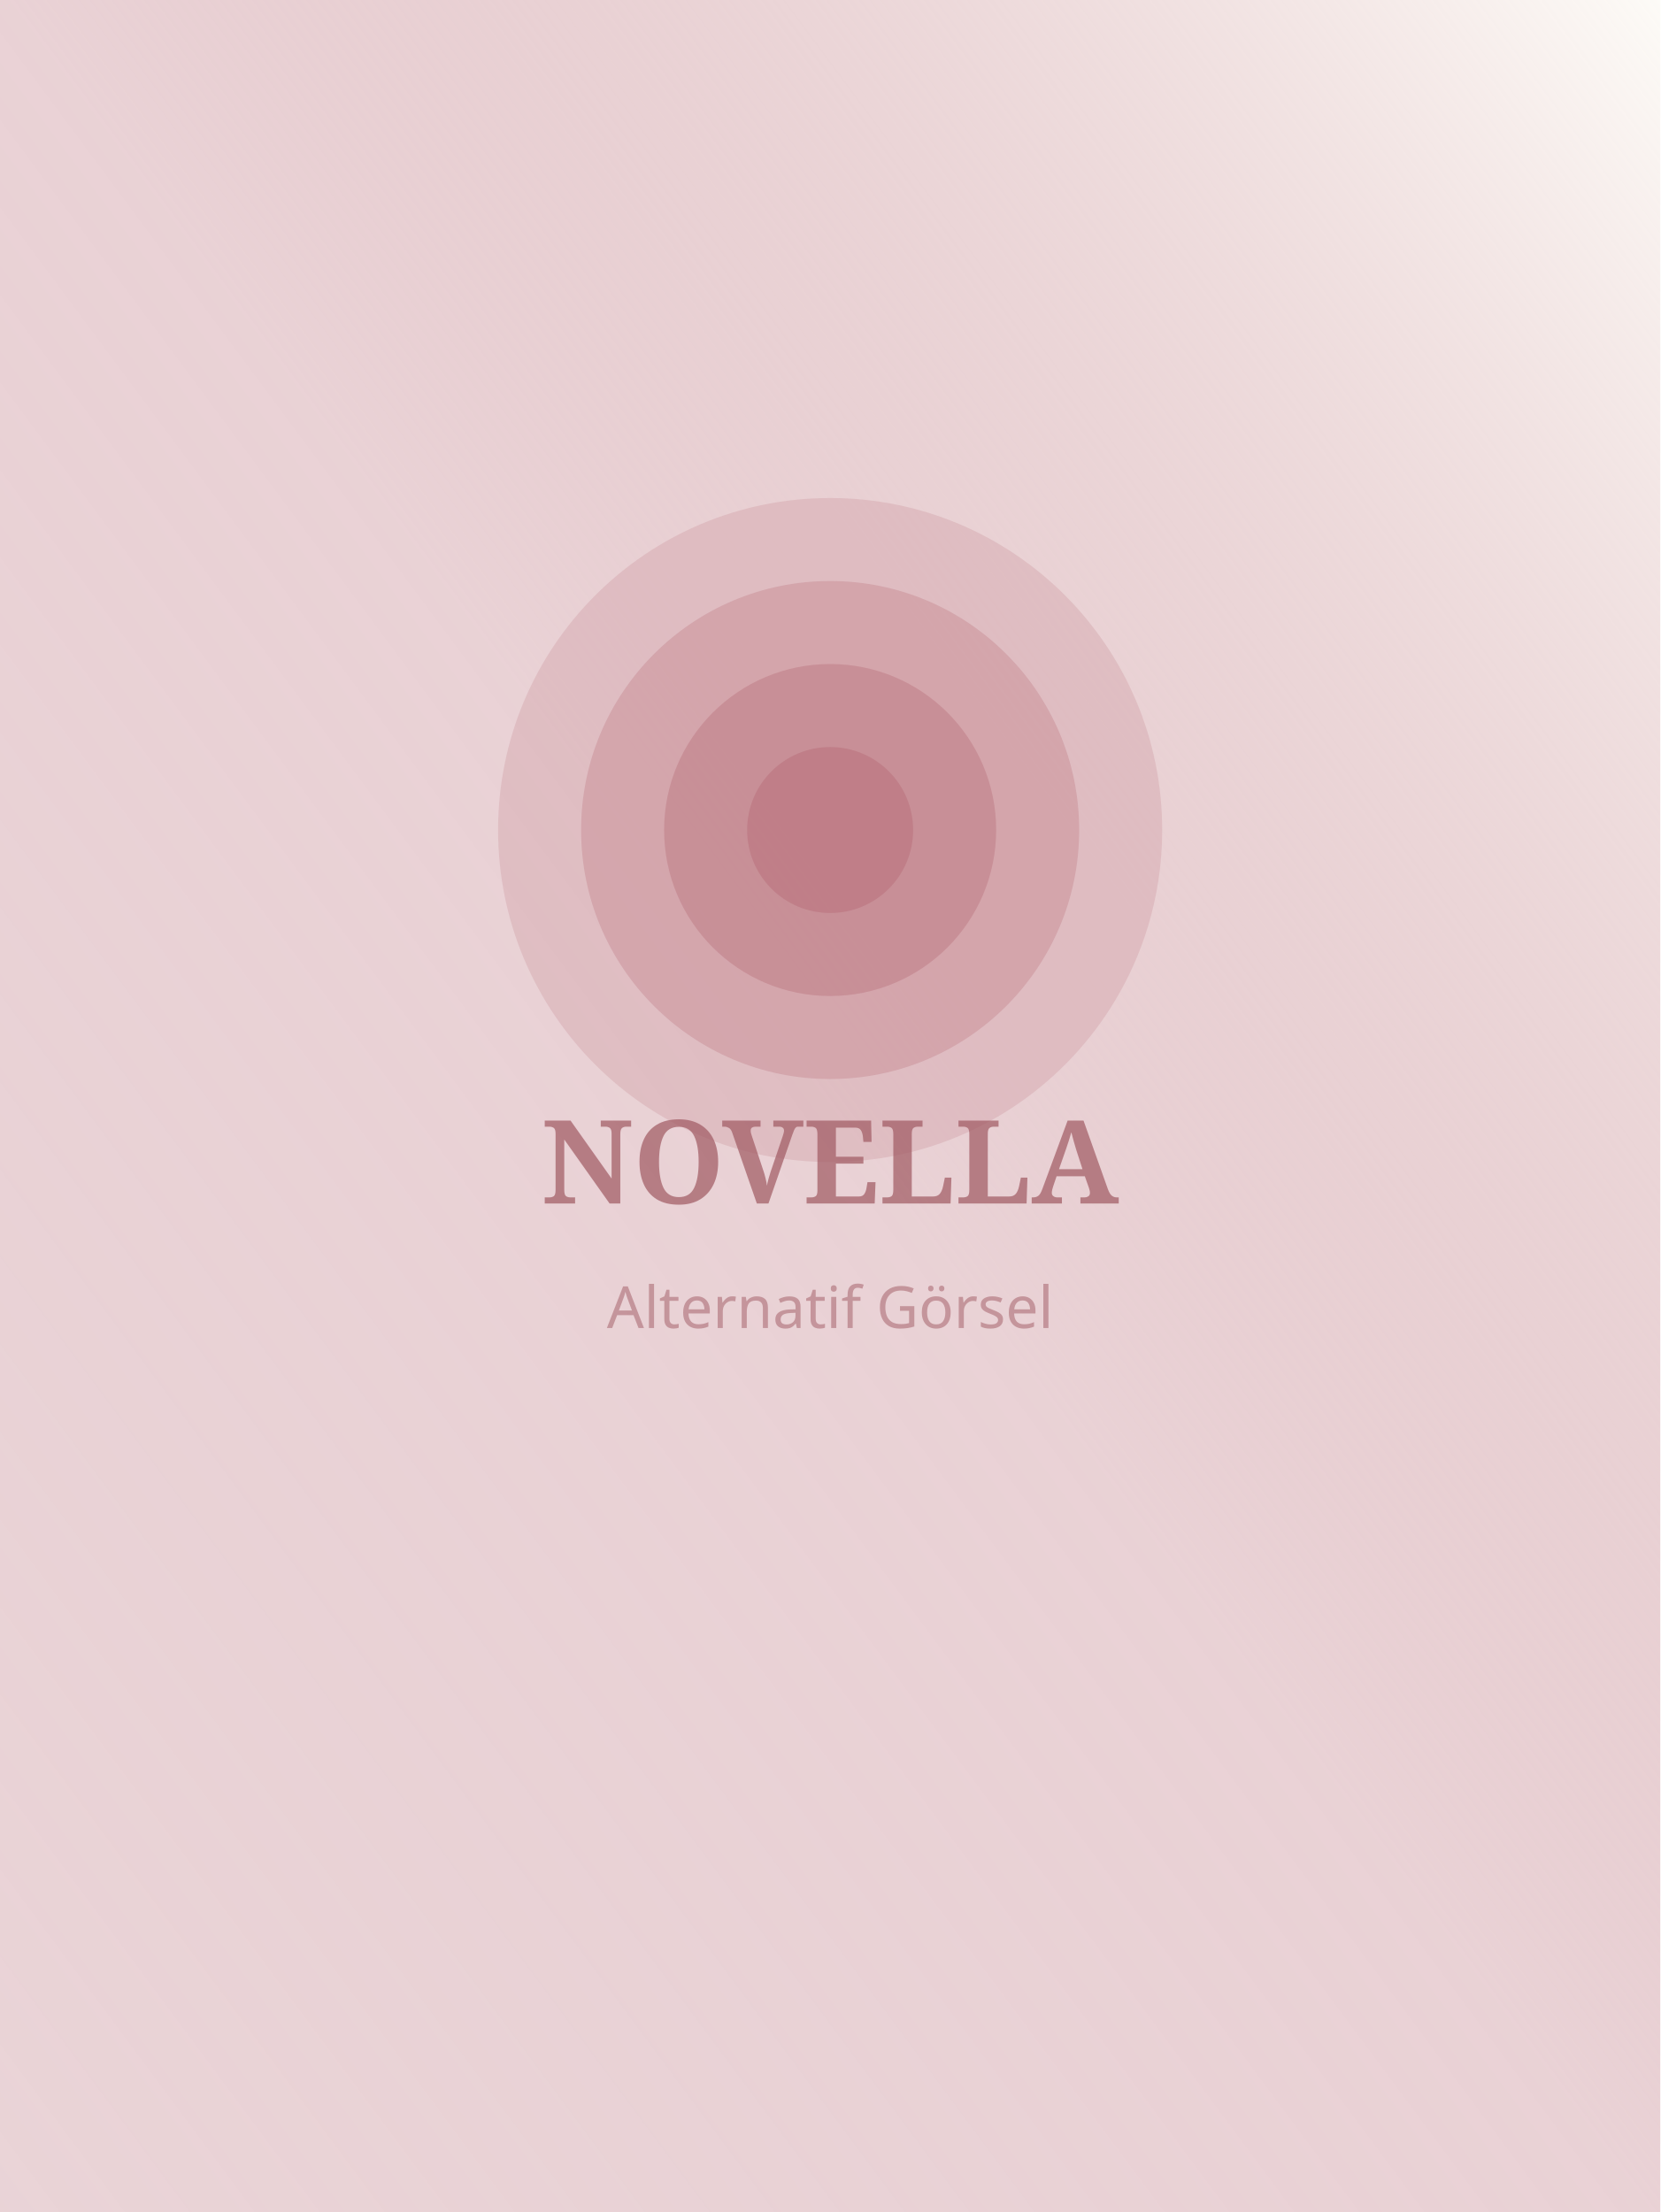
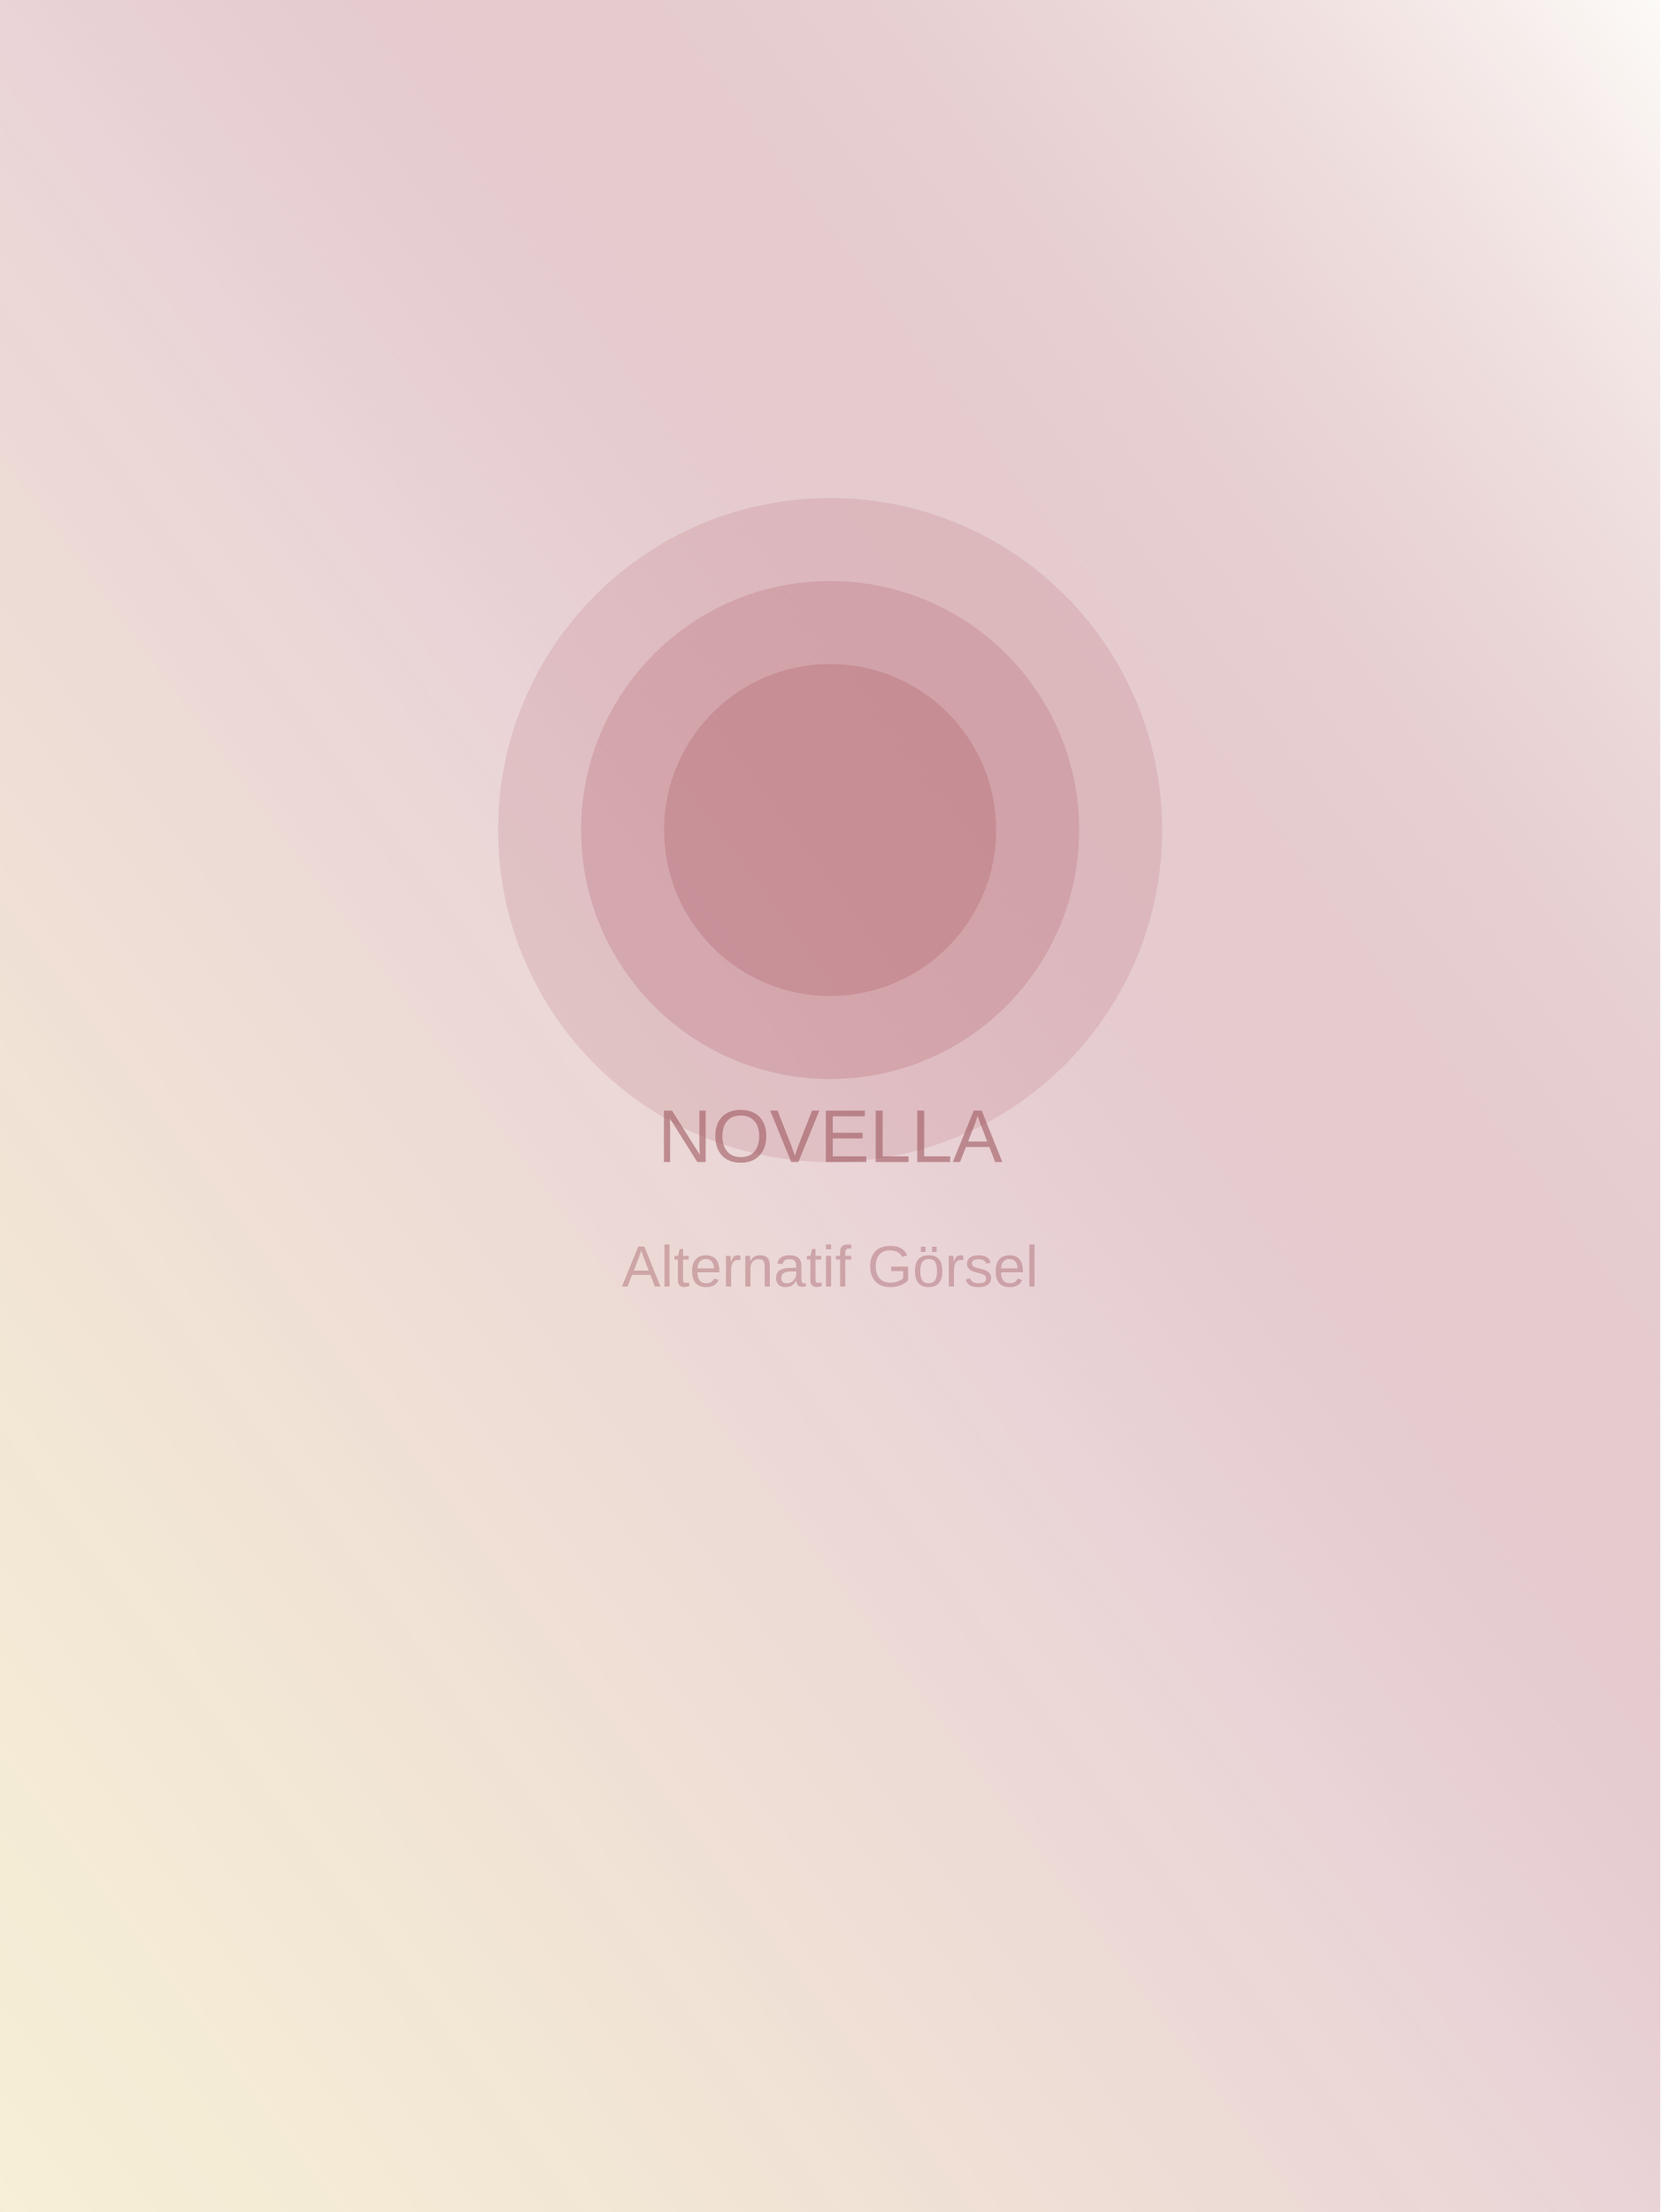
<svg xmlns="http://www.w3.org/2000/svg" width="400" height="533">
  <defs>
-     <linearGradient id="roseGrad" x1="100%" y1="0%" x2="0%" y2="100%">
+     <linearGradient id="grad2" x1="100%" y1="0%" x2="0%" y2="100%">
      <stop offset="0%" style="stop-color:#FDFBF7;stop-opacity:1" />
-       <stop offset="50%" style="stop-color:#C98E97;stop-opacity:0.4" />
-       <stop offset="100%" style="stop-color:#B76E79;stop-opacity:0.3" />
+       <stop offset="50%" style="stop-color:#B76E79;stop-opacity:0.3" />
+       <stop offset="100%" style="stop-color:#D4AF37;stop-opacity:0.2" />
    </linearGradient>
  </defs>
-   <rect width="400" height="533" fill="url(#roseGrad)" />
+   <rect width="400" height="533" fill="url(#grad2)" />
  <circle cx="200" cy="200" r="80" fill="#B76E79" opacity="0.2" />
  <circle cx="200" cy="200" r="60" fill="#B76E79" opacity="0.3" />
  <circle cx="200" cy="200" r="40" fill="#B76E79" opacity="0.4" />
-   <circle cx="200" cy="200" r="20" fill="#B76E79" opacity="0.5" />
-   <text x="200" y="290" font-family="serif" font-size="28" font-weight="600" fill="#9F5861" text-anchor="middle" opacity="0.7">NOVELLA</text>
-   <text x="200" y="320" font-family="sans-serif" font-size="14" fill="#9F5861" text-anchor="middle" opacity="0.5">Alternatif Görsel</text>
+   <text x="200" y="280" font-family="Arial, sans-serif" font-size="18" fill="#9F5861" text-anchor="middle" opacity="0.6">NOVELLA</text>
+   <text x="200" y="310" font-family="Arial, sans-serif" font-size="14" fill="#9F5861" text-anchor="middle" opacity="0.4">Alternatif Görsel</text>
</svg>
